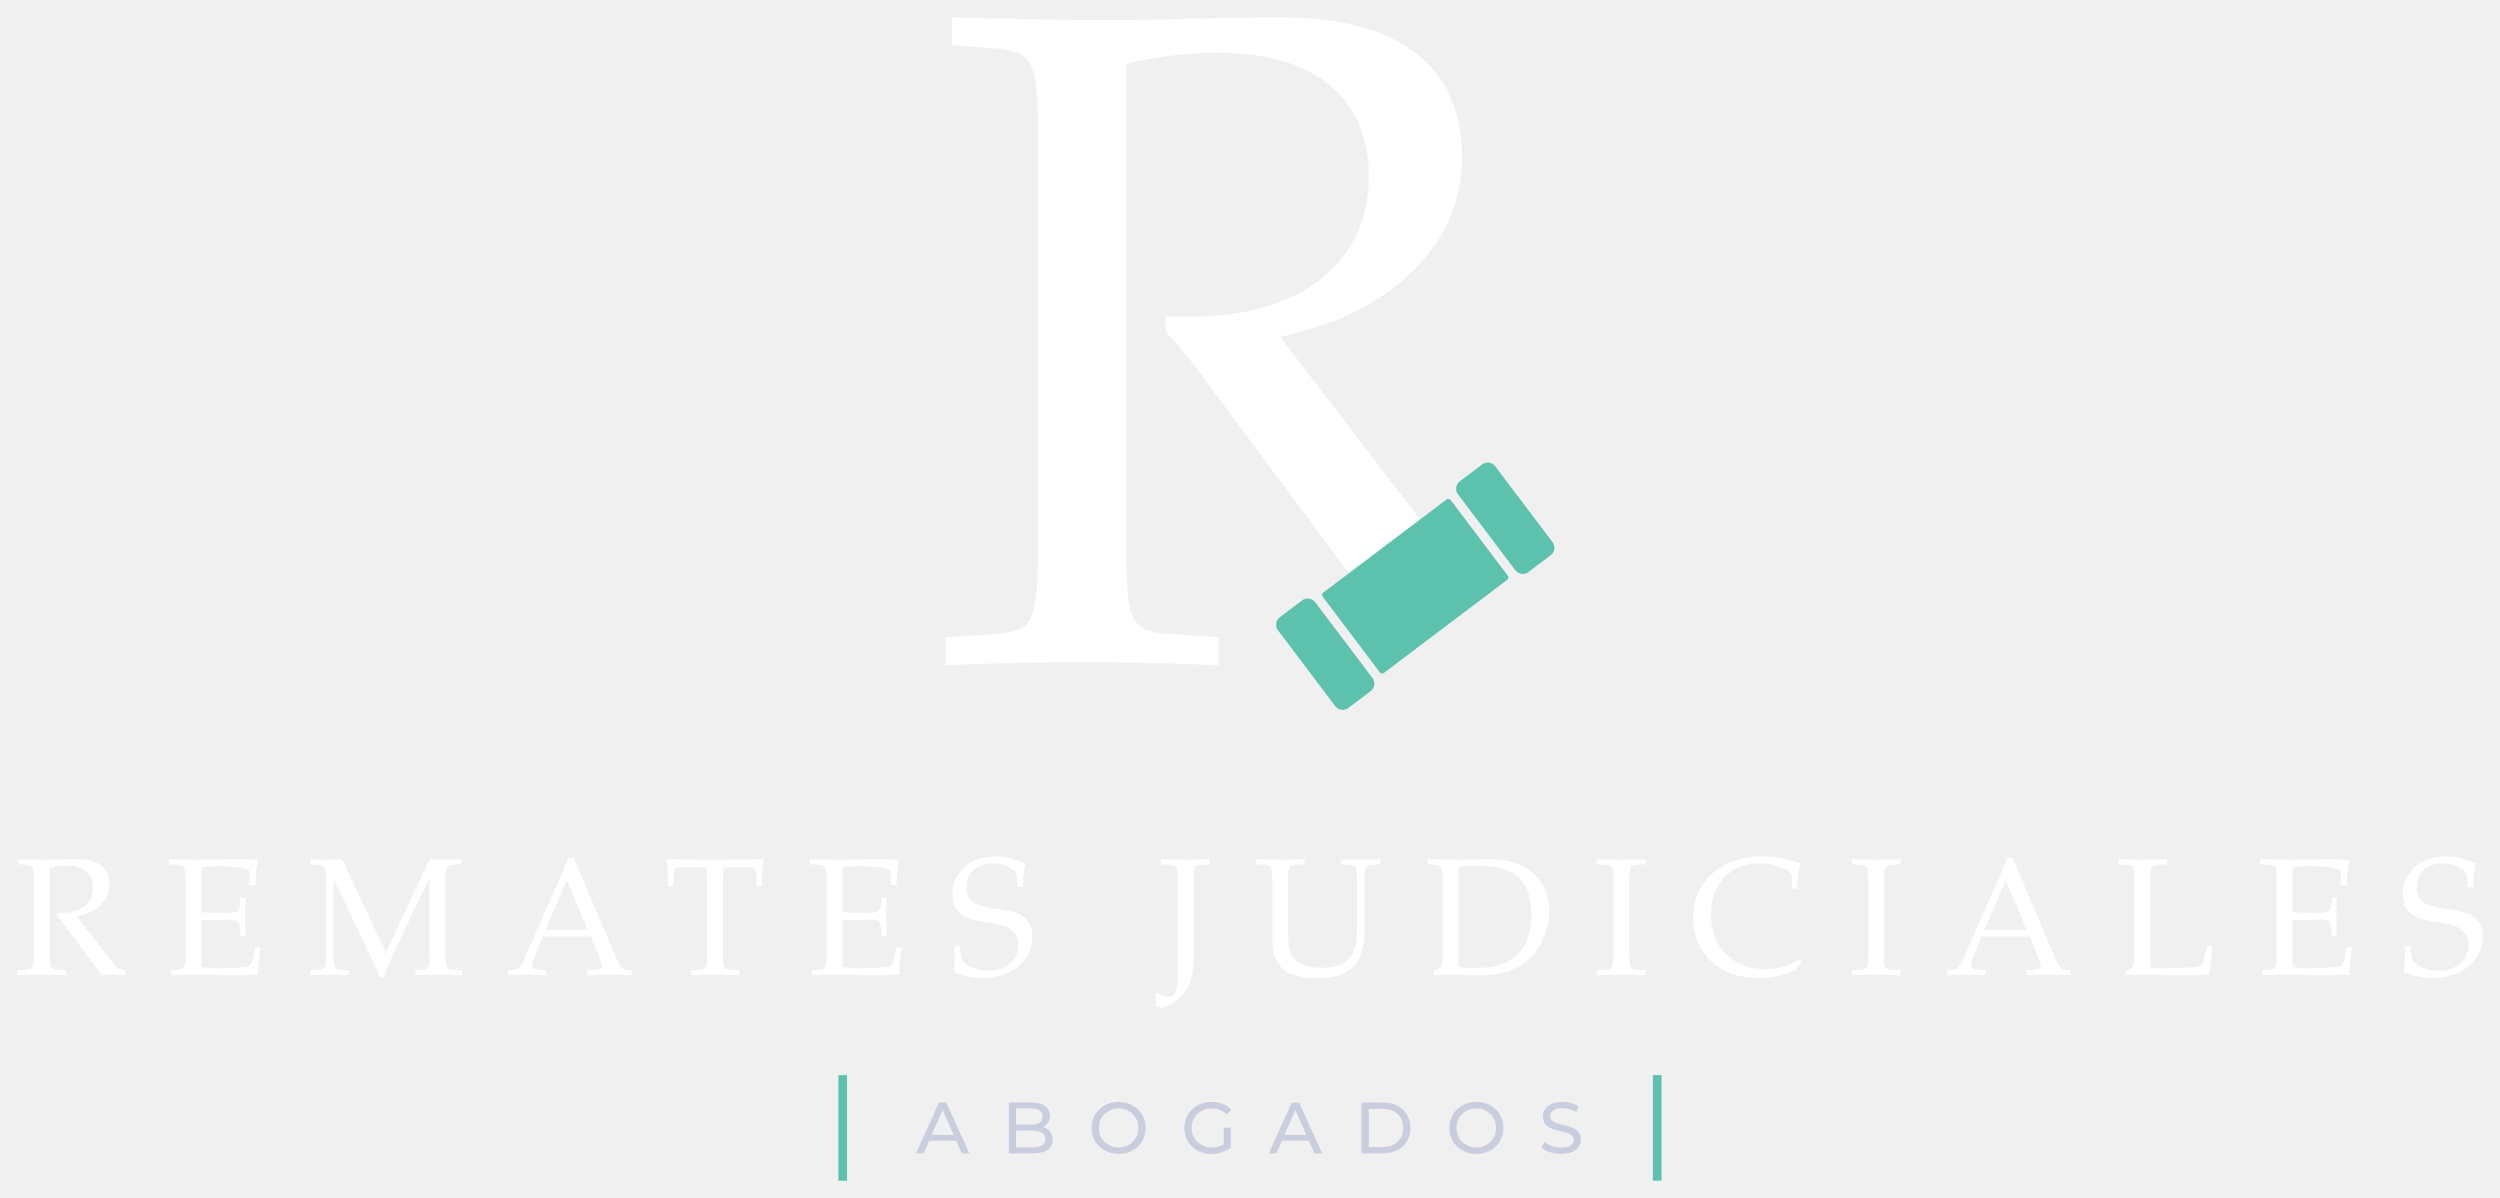
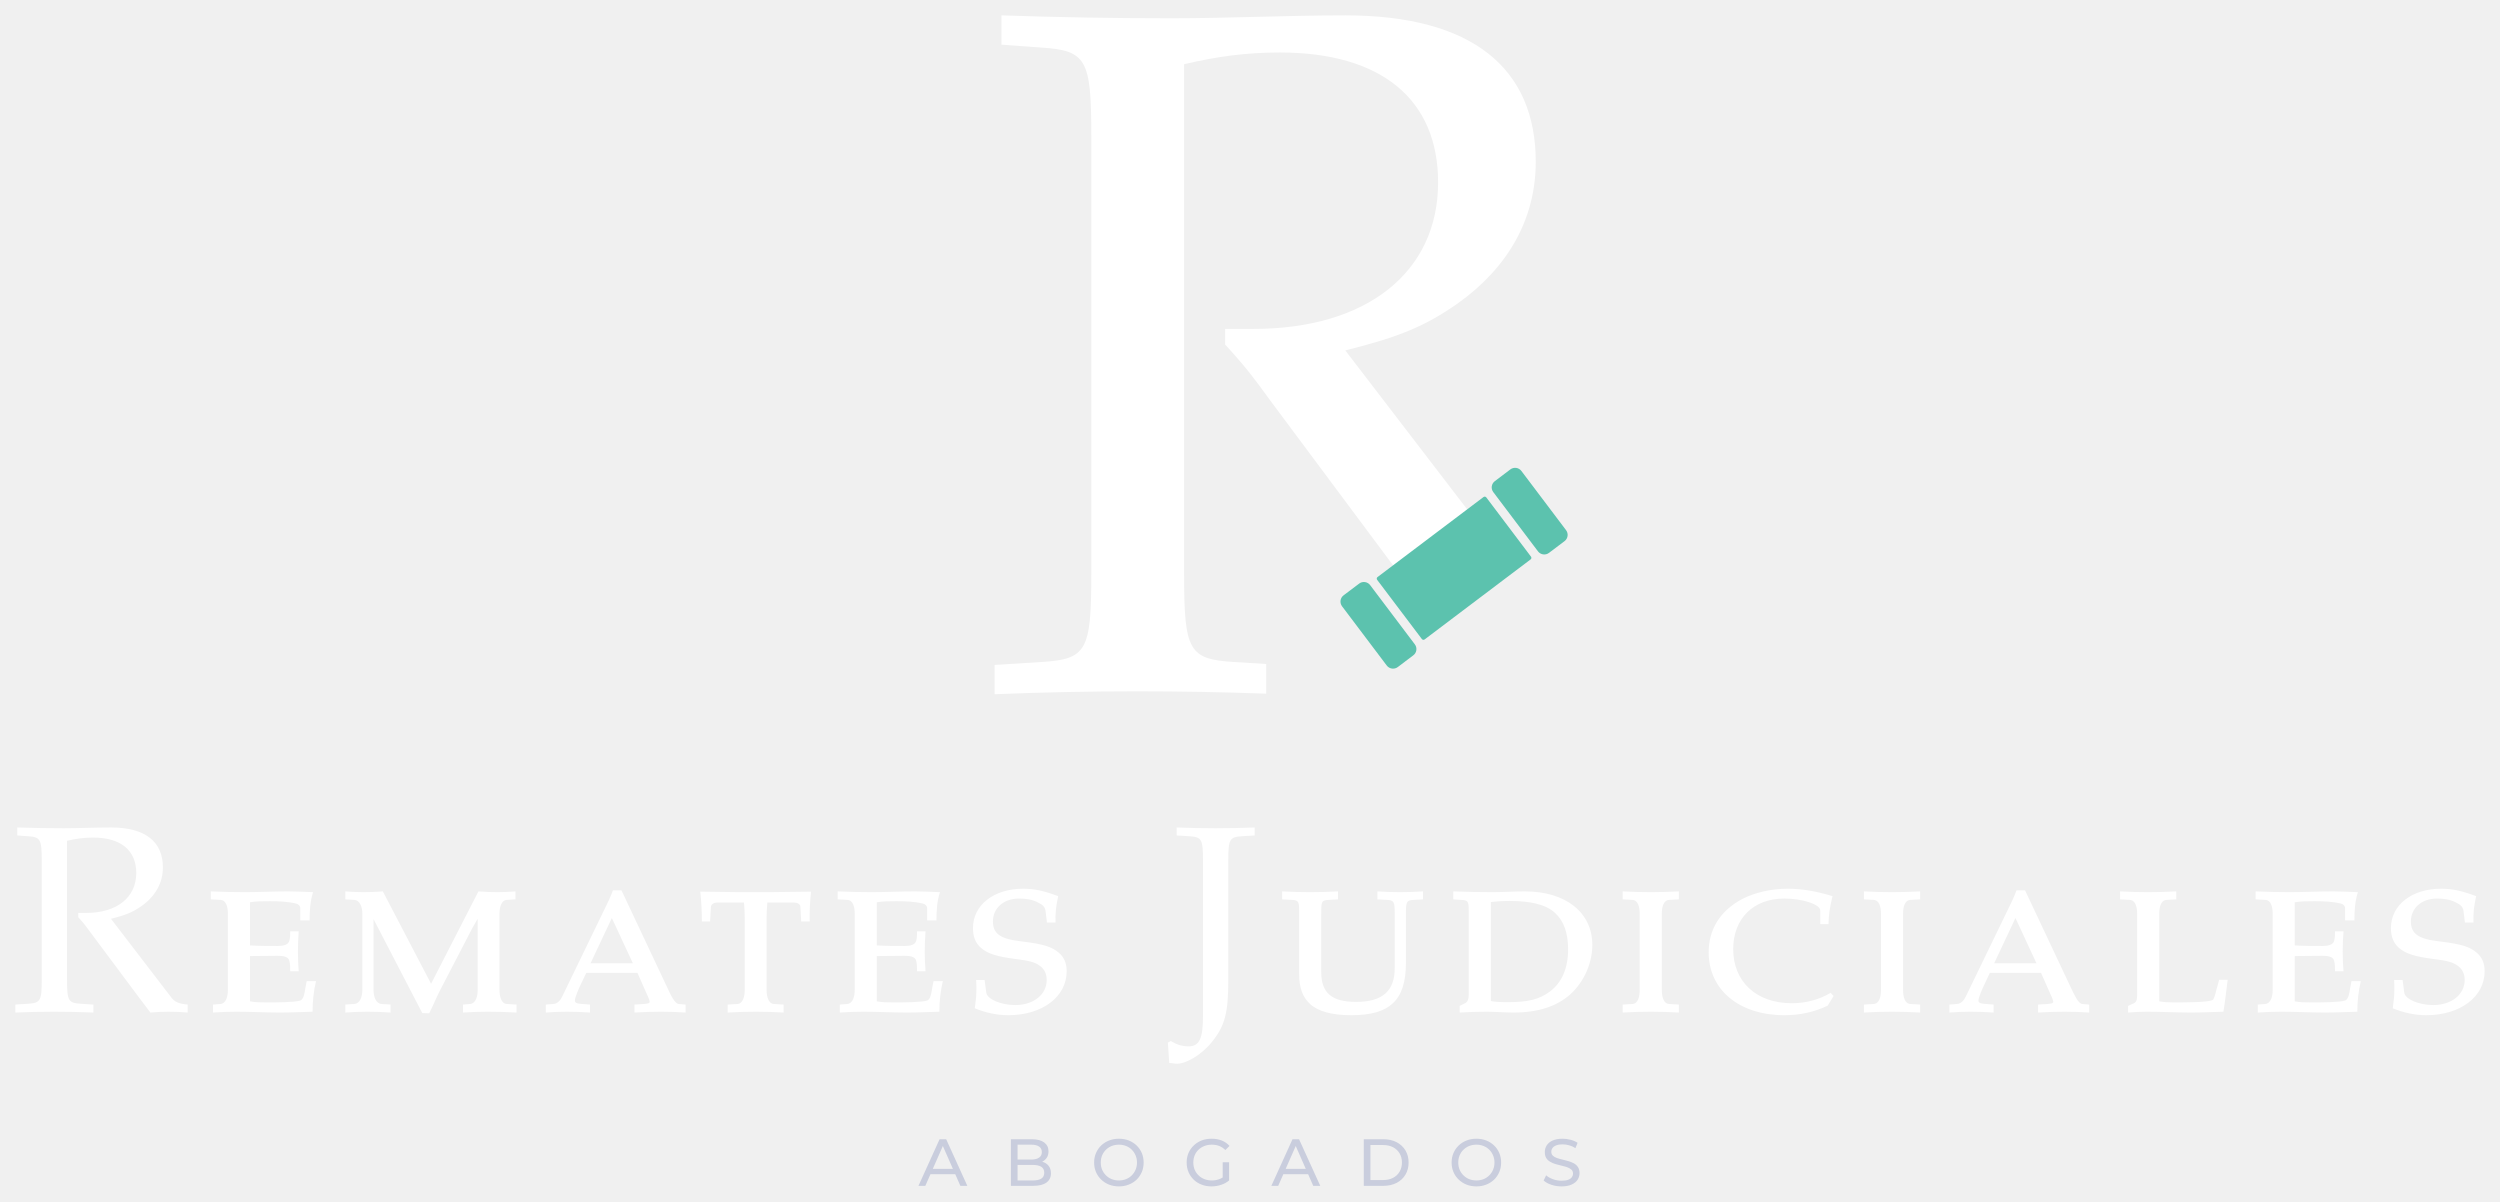
- <svg xmlns="http://www.w3.org/2000/svg" viewBox="-2.36 -3 434.07 208" role="img" aria-label="Abogados Remates Judiciales">
-   <path d="M161.82 112.49V107.63L169.59 107.14C177.03 106.66 177.84 105.36 177.84 92.58V19.91C177.84 7.28 177.03 5.83 169.59 5.34L162.95 4.86V0C172.34 0.32 181.56 0.49 190.95 0.49C200.66 0.49 210.21 0 219.92 0C240.96 0 251.48 8.74 251.48 24.28C251.48 33.66 246.95 41.76 238.54 47.75C233.19 51.47 228.99 53.25 219.92 55.51L244.31 87.32L231.96 96.65L207.46 63.77C204.87 60.21 203.58 58.43 200.02 54.54V51.95H204.71C223.48 51.95 235.3 42.57 235.3 27.68C235.3 13.92 225.91 6.15 209.08 6.15C203.58 6.15 198.72 6.8 193.22 8.09V92.58C193.22 105.36 194.03 106.66 201.47 107.14L209.24 107.63V112.49Q197.34 112 185.45 112C177.52 112 169.75 112.16 161.82 112.49Z" fill="#FFFFFF" />
-   <path d="M249.5 83.81 259.45 96.98C259.61 97.2 259.57 97.5 259.35 97.66L237.91 113.85C237.7 114.02 237.39 113.97 237.23 113.76L227.28 100.58C227.12 100.37 227.17 100.06 227.38 99.9L248.82 83.71C249.04 83.55 249.34 83.6 249.5 83.81ZM225.99 101.56 235.94 114.73C236.48 115.45 236.34 116.46 235.62 117L231.75 119.93C231.04 120.47 230.02 120.32 229.48 119.61L219.53 106.43C219 105.72 219.14 104.71 219.85 104.17L223.73 101.24C224.44 100.7 225.45 100.85 225.99 101.56ZM257.25 77.96 267.2 91.13C267.74 91.85 267.6 92.86 266.88 93.4L263.01 96.33C262.29 96.86 261.28 96.72 260.74 96.01L250.79 82.83C250.25 82.12 250.4 81.11 251.11 80.57L254.99 77.64C255.7 77.1 256.71 77.24 257.25 77.96Z" fill="#5CC2AE" />
-   <path d="M0.64 166.34C2.06 166.28 3.45 166.25 4.87 166.25C6.29 166.25 7.71 166.28 9.14 166.34V165.47L7.74 165.38C6.41 165.3 6.26 165.06 6.26 162.77V147.64C7.25 147.4 8.12 147.29 9.11 147.29C12.12 147.29 13.8 148.68 13.8 151.14C13.8 153.81 11.69 155.49 8.32 155.49H7.48V155.96C8.12 156.65 8.35 156.97 8.82 157.61L14.15 164.77L15.34 166.34C16.01 166.28 16.65 166.25 17.31 166.25C18.01 166.25 18.7 166.28 19.4 166.34V165.47C18.47 165.38 18.01 165.21 17.63 164.72L11.05 156.13C12.67 155.73 13.43 155.41 14.38 154.74C15.89 153.67 16.7 152.22 16.7 150.54C16.7 147.75 14.82 146.19 11.05 146.19C9.31 146.19 7.6 146.27 5.86 146.27C4.18 146.27 2.52 146.24 0.84 146.19V147.06L2.03 147.14C3.36 147.23 3.51 147.49 3.51 149.75V162.77C3.51 165.06 3.36 165.3 2.03 165.38L0.64 165.47ZM26.97 147.06 28.36 147.14C29.7 147.23 29.84 147.46 29.84 149.75V162.77C29.84 165.06 29.73 165.27 28.36 165.38L27.32 165.47V166.34C28.51 166.28 29.7 166.25 30.89 166.25C33.12 166.25 35.38 166.28 37.61 166.34L42.46 166.25C42.46 164.57 42.63 163.01 42.92 161.5H41.9L41.76 162.48C41.59 163.73 41.21 164.63 40.8 164.77C40.19 164.98 38.08 165.12 35.47 165.12C33.96 165.12 33.44 165.06 32.6 164.89V156.77L37.24 156.68C38.51 156.68 39.06 156.8 39.27 157.76C39.38 158.39 39.41 159.47 39.41 159.47H40.28C40.22 158.39 40.19 157.32 40.19 156.25C40.19 155.12 40.22 154.02 40.28 152.88H39.41C39.41 152.88 39.41 153.84 39.27 154.39C39.03 155.38 38.48 155.49 37.24 155.49C35.79 155.49 33.87 155.47 32.6 155.38V147.64C33.49 147.43 33.99 147.4 35.99 147.4C37.64 147.4 39.27 147.55 40.19 147.81C40.89 148.01 40.98 148.13 40.98 148.8V150.68H41.99C41.99 148.94 42.14 147.55 42.46 146.27L38.86 146.19C36.63 146.24 34.37 146.27 32.13 146.27C30.42 146.27 28.68 146.24 26.97 146.19ZM51.47 166.34C52.61 166.28 53.71 166.25 54.84 166.25C56 166.25 57.16 166.28 58.32 166.34V165.47L57.04 165.38C55.71 165.3 55.56 165.04 55.56 162.77V149.49L63.65 166.63H64.24C64.96 165.06 65.19 164.25 65.8 162.95L70.96 151.99L72.24 149.49V162.77C72.24 165.06 72.12 165.27 70.76 165.38L69.77 165.47V166.34C71.02 166.28 72.24 166.25 73.49 166.25C74.94 166.25 76.42 166.28 77.86 166.34V165.47L76.47 165.38C75.14 165.3 74.99 165.06 74.99 162.77V149.75C74.99 147.49 75.14 147.23 76.47 147.14L77.69 147.06V146.19C76.79 146.24 75.89 146.27 74.99 146.27C74.07 146.27 73.17 146.24 72.24 146.19L64.64 162.31L56.99 146.19C56.06 146.24 55.16 146.27 54.23 146.27C53.3 146.27 52.4 146.24 51.47 146.19V147.06L52.75 147.14C54.08 147.23 54.23 147.49 54.23 149.75V162.77C54.23 165.04 54.08 165.3 52.75 165.38L51.47 165.47ZM85.84 166.34C86.88 166.28 87.96 166.25 89 166.25C90.16 166.25 91.35 166.28 92.51 166.34V165.47L91.44 165.38C90.42 165.3 90.04 165.09 90.04 164.63C90.04 164.25 90.45 163.01 91.06 161.56L91.87 159.61H100.22L101.56 162.95C102.05 164.17 102.17 164.54 102.17 164.8C102.17 165.12 101.7 165.33 100.98 165.38L99.61 165.47V166.34C100.95 166.28 102.31 166.25 103.65 166.25C104.86 166.25 106.11 166.28 107.33 166.34V165.47L106.34 165.38C105.59 165.33 105.27 164.77 104.25 162.43L97.24 145.95H96.31C96.31 145.95 95.99 146.94 94.89 149.4L88.48 163.96C88.1 164.8 87.55 165.33 86.91 165.38L85.84 165.47ZM92.36 158.45 96.05 149.81 99.7 158.45ZM113.42 146.19C113.56 147.84 113.62 148.97 113.62 150.85H114.52L114.64 148.56C114.67 147.87 114.99 147.61 115.8 147.61H120.29C120.38 148.59 120.41 149.26 120.41 150.51V162.77C120.41 165.06 120.26 165.3 118.93 165.38L117.54 165.47V166.34C118.96 166.28 120.35 166.25 121.77 166.25C123.19 166.25 124.61 166.28 126.03 166.34V165.47L124.64 165.38C123.31 165.3 123.16 165.06 123.16 162.77V150.51C123.16 149.2 123.19 148.56 123.28 147.61H127.77C128.59 147.61 128.9 147.87 128.93 148.56L129.05 150.85H129.95C129.95 148.97 130.01 147.84 130.15 146.19L123.89 146.27H119.31ZM138.27 147.06 139.66 147.14C141 147.23 141.14 147.46 141.14 149.75V162.77C141.14 165.06 141.03 165.27 139.66 165.38L138.62 165.47V166.34C139.81 166.28 141 166.25 142.19 166.25C144.42 166.25 146.68 166.28 148.91 166.34L153.76 166.25C153.76 164.57 153.93 163.01 154.22 161.5H153.21L153.06 162.48C152.89 163.73 152.51 164.63 152.1 164.77C151.5 164.98 149.38 165.12 146.77 165.12C145.26 165.12 144.74 165.06 143.9 164.89V156.77L148.54 156.68C149.81 156.68 150.37 156.8 150.57 157.76C150.68 158.39 150.71 159.47 150.71 159.47H151.58C151.52 158.39 151.5 157.32 151.5 156.25C151.5 155.12 151.52 154.02 151.58 152.88H150.71C150.71 152.88 150.71 153.84 150.57 154.39C150.34 155.38 149.79 155.49 148.54 155.49C147.09 155.49 145.17 155.47 143.9 155.38V147.64C144.8 147.43 145.29 147.4 147.29 147.4C148.94 147.4 150.57 147.55 151.5 147.81C152.19 148.01 152.28 148.13 152.28 148.8V150.68H153.29C153.29 148.94 153.44 147.55 153.76 146.27L150.16 146.19C147.93 146.24 145.67 146.27 143.43 146.27C141.72 146.27 139.98 146.24 138.27 146.19ZM163.01 152.22C163.01 153.64 163.39 154.68 164.23 155.47C165.21 156.36 166.55 156.83 169.36 157.21C171.59 157.52 172.61 157.87 173.36 158.51C174.12 159.15 174.46 159.96 174.46 161.06C174.46 163.67 172.29 165.56 169.27 165.56C166.95 165.56 164.69 164.43 164.55 163.24L164.31 161.29H163.39C163.41 161.82 163.41 162.28 163.41 162.45C163.41 163.79 163.36 164.43 163.18 165.73C164.84 166.46 166.52 166.83 168.2 166.83C173.25 166.83 176.9 163.79 176.9 159.58C176.9 158.22 176.52 157.26 175.71 156.51C174.7 155.55 173.48 155.18 170.23 154.74C166.69 154.28 165.45 153.32 165.45 151.09C165.45 148.65 167.27 146.91 169.82 146.91C170.96 146.91 172.03 147.14 172.81 147.58C173.77 148.07 174.09 148.51 174.17 149.35L174.35 151H175.28C175.28 149.46 175.39 148.48 175.68 146.91C173.36 145.98 172.06 145.69 170.46 145.69C166.14 145.69 163.01 148.42 163.01 152.22ZM198.27 169.62 198.42 171.82 199.11 171.91C200.1 172.02 201.93 170.98 203.06 169.56C204.48 167.82 204.86 166.37 204.86 162.86V149.75C204.86 147.46 205 147.23 206.34 147.14L207.73 147.06V146.19C206.31 146.24 204.88 146.27 203.46 146.27C202.04 146.27 200.65 146.24 199.23 146.19V147.06L200.62 147.14C201.96 147.23 202.1 147.46 202.1 149.75V166.75C202.1 169.18 201.7 170.02 200.54 170.02C199.84 170.02 199.26 169.85 198.59 169.44ZM215.67 147.06 217.07 147.14C218.4 147.23 218.54 147.46 218.54 149.75V160.05C218.54 162.31 219.07 163.9 220.17 165.04C221.33 166.22 223.39 166.83 226.29 166.83C229.27 166.83 231.27 166.22 232.58 164.89C233.94 163.53 234.58 161.35 234.58 158.13V149.75C234.58 147.49 234.73 147.23 236.06 147.14L237.34 147.06V146.19C236.18 146.24 235.02 146.27 233.86 146.27C232.73 146.27 231.62 146.24 230.49 146.19V147.06L231.77 147.14C233.1 147.23 233.25 147.49 233.25 149.75V159.03C233.25 163.12 231.27 165.04 227.07 165.04C223.04 165.04 221.3 163.44 221.3 159.73V149.75C221.3 147.46 221.44 147.23 222.78 147.14L224.17 147.06V146.19C222.75 146.24 221.33 146.27 219.91 146.27C218.49 146.27 217.09 146.24 215.67 146.19ZM245.49 147.06 246.65 147.14C247.98 147.23 248.12 147.49 248.12 149.75V163.5C248.12 164.34 247.86 164.98 247.4 165.21L246.5 165.67V166.34C247.83 166.28 249.2 166.25 250.53 166.25C251.92 166.25 253.34 166.34 254.74 166.34C258.45 166.34 261.23 165.38 263.26 163.38C265.35 161.32 266.63 158.19 266.63 155.09C266.63 149.69 262.62 146.19 256.51 146.19C254.82 146.19 253.14 146.27 251.46 146.27C249.46 146.27 247.49 146.24 245.49 146.19ZM250.88 164.83V147.58C251.63 147.43 252.65 147.35 254.1 147.35C257.32 147.35 259.93 147.93 261.46 149.46C262.86 150.85 263.52 152.94 263.52 155.84C263.52 159.09 262.54 161.58 260.62 163.15C258.88 164.57 257.14 165.06 253.87 165.06C252.53 165.06 251.63 165.01 250.88 164.83ZM274.89 166.34C276.31 166.28 277.7 166.25 279.12 166.25C280.55 166.25 281.97 166.28 283.39 166.34V165.47L282 165.38C280.66 165.3 280.52 165.06 280.52 162.77V149.75C280.52 147.46 280.66 147.23 282 147.14L283.39 147.06V146.19C281.97 146.24 280.55 146.27 279.12 146.27C277.7 146.27 276.31 146.24 274.89 146.19V147.06L276.28 147.14C277.62 147.23 277.76 147.46 277.76 149.75V162.77C277.76 165.06 277.62 165.3 276.28 165.38L274.89 165.47ZM291.62 156.34C291.62 162.6 296.21 166.83 303.02 166.83C305.43 166.83 307.6 166.31 309.6 165.27L310.42 163.82L310.15 163.53C308.36 164.69 306.36 165.27 304.15 165.27C298.5 165.27 294.73 161.5 294.73 155.78C294.73 150.45 298.03 146.91 303.02 146.91C305.86 146.91 308.79 148.07 308.79 149.2V151.29H309.69C309.72 149.84 309.84 148.8 310.24 146.88C307.78 146.07 305.66 145.69 303.54 145.69C301.02 145.69 298.61 146.3 296.67 147.43C293.36 149.38 291.62 152.42 291.62 156.34ZM319.14 166.34C320.57 166.28 321.96 166.25 323.38 166.25C324.8 166.25 326.22 166.28 327.64 166.34V165.47L326.25 165.38C324.92 165.3 324.77 165.06 324.77 162.77V149.75C324.77 147.46 324.92 147.23 326.25 147.14L327.64 147.06V146.19C326.22 146.24 324.8 146.27 323.38 146.27C321.96 146.27 320.57 146.24 319.14 146.19V147.06L320.54 147.14C321.87 147.23 322.02 147.46 322.02 149.75V162.77C322.02 165.06 321.87 165.3 320.54 165.38L319.14 165.47ZM335.67 166.34C336.72 166.28 337.79 166.25 338.84 166.25C340 166.25 341.18 166.28 342.35 166.34V165.47L341.27 165.38C340.26 165.3 339.88 165.09 339.88 164.63C339.88 164.25 340.29 163.01 340.89 161.56L341.71 159.61H350.06L351.39 162.95C351.89 164.17 352 164.54 352 164.8C352 165.12 351.54 165.33 350.81 165.38L349.45 165.47V166.34C350.78 166.28 352.15 166.25 353.48 166.25C354.7 166.25 355.95 166.28 357.16 166.34V165.47L356.18 165.38C355.42 165.33 355.11 164.77 354.09 162.43L347.07 145.95H346.14C346.14 145.95 345.83 146.94 344.72 149.4L338.31 163.96C337.94 164.8 337.39 165.33 336.75 165.38L335.67 165.47ZM342.2 158.45 345.88 149.81 349.54 158.45ZM365.4 147.06 366.79 147.14C368.13 147.23 368.27 147.46 368.27 149.75V163.5C368.27 164.34 368.01 164.98 367.55 165.21L366.65 165.67V166.34C367.6 166.28 368.56 166.25 369.52 166.25C371.78 166.25 374.01 166.34 376.27 166.34C377.49 166.34 377.2 166.34 381.15 166.25C381.35 165.01 381.47 164.08 381.76 161.27H380.83L380.48 162.72C380.22 163.85 380.02 164.46 379.84 164.6C379.46 164.92 376.94 165.12 373.49 165.12C372.45 165.12 371.78 165.06 371.03 164.89V149.75C371.03 147.46 371.17 147.23 372.51 147.14L373.9 147.06V146.19C372.48 146.24 371.05 146.27 369.63 146.27C368.21 146.27 366.82 146.24 365.4 146.19ZM390.08 147.06 391.47 147.14C392.8 147.23 392.95 147.46 392.95 149.75V162.77C392.95 165.06 392.83 165.27 391.47 165.38L390.43 165.47V166.34C391.62 166.28 392.8 166.25 393.99 166.25C396.23 166.25 398.49 166.28 400.72 166.34L405.57 166.25C405.57 164.57 405.74 163.01 406.03 161.5H405.01L404.87 162.48C404.7 163.73 404.32 164.63 403.91 164.77C403.3 164.98 401.19 165.12 398.58 165.12C397.07 165.12 396.55 165.06 395.7 164.89V156.77L400.35 156.68C401.62 156.68 402.17 156.8 402.38 157.76C402.49 158.39 402.52 159.47 402.52 159.47H403.39C403.33 158.39 403.3 157.32 403.3 156.25C403.3 155.12 403.33 154.02 403.39 152.88H402.52C402.52 152.88 402.52 153.84 402.38 154.39C402.14 155.38 401.59 155.49 400.35 155.49C398.89 155.49 396.98 155.47 395.7 155.38V147.64C396.6 147.43 397.1 147.4 399.1 147.4C400.75 147.4 402.38 147.55 403.3 147.81C404 148.01 404.09 148.13 404.09 148.8V150.68H405.1C405.1 148.94 405.25 147.55 405.57 146.27L401.97 146.19C399.74 146.24 397.47 146.27 395.24 146.27C393.53 146.27 391.79 146.24 390.08 146.19ZM414.82 152.22C414.82 153.64 415.19 154.68 416.03 155.47C417.02 156.36 418.35 156.83 421.17 157.21C423.4 157.52 424.42 157.87 425.17 158.51C425.92 159.15 426.27 159.96 426.27 161.06C426.27 163.67 424.1 165.56 421.08 165.56C418.76 165.56 416.5 164.43 416.35 163.24L416.12 161.29H415.19C415.22 161.82 415.22 162.28 415.22 162.45C415.22 163.79 415.16 164.43 414.99 165.73C416.64 166.46 418.33 166.83 420.01 166.83C425.05 166.83 428.71 163.79 428.71 159.58C428.71 158.22 428.33 157.26 427.52 156.51C426.5 155.55 425.29 155.18 422.04 154.74C418.5 154.28 417.25 153.32 417.25 151.09C417.25 148.65 419.08 146.91 421.63 146.91C422.76 146.91 423.83 147.14 424.62 147.58C425.58 148.07 425.89 148.51 425.98 149.35L426.15 151H427.08C427.08 149.46 427.2 148.48 427.49 146.91C425.17 145.98 423.86 145.69 422.27 145.69C417.95 145.69 414.82 148.42 414.82 152.22Z" fill="#FFFFFF" />
-   <path d="M156.7 197.25 160.69 188.43H161.94L165.95 197.25H164.63L161.06 189.14H161.56L158 197.25ZM158.4 195.05 158.74 194.04H163.71L164.07 195.05ZM172.8 197.25V188.43H176.76Q178.28 188.43 179.1 189.04Q179.92 189.66 179.92 190.71Q179.92 191.43 179.6 191.92Q179.28 192.42 178.74 192.68Q178.2 192.94 177.57 192.94L177.79 192.57Q178.55 192.57 179.13 192.83Q179.71 193.1 180.05 193.61Q180.39 194.12 180.39 194.87Q180.39 196.01 179.54 196.63Q178.69 197.25 177.01 197.25ZM174.06 196.23H176.96Q178.01 196.23 178.56 195.88Q179.12 195.53 179.12 194.77Q179.12 194 178.56 193.65Q178.01 193.3 176.96 193.3H173.95V192.28H176.65Q177.6 192.28 178.13 191.92Q178.66 191.57 178.66 190.87Q178.66 190.16 178.13 189.81Q177.6 189.45 176.65 189.45H174.06ZM191.87 197.35Q190.86 197.35 190 197.01Q189.13 196.67 188.5 196.06Q187.87 195.45 187.52 194.63Q187.17 193.81 187.17 192.84Q187.17 191.87 187.52 191.05Q187.87 190.24 188.5 189.62Q189.13 189.01 189.99 188.67Q190.85 188.33 191.87 188.33Q192.87 188.33 193.72 188.67Q194.58 189 195.21 189.61Q195.85 190.22 196.19 191.04Q196.54 191.86 196.54 192.84Q196.54 193.83 196.19 194.65Q195.85 195.46 195.21 196.08Q194.58 196.69 193.72 197.02Q192.87 197.35 191.87 197.35ZM191.87 196.23Q192.6 196.23 193.22 195.98Q193.84 195.73 194.3 195.27Q194.76 194.81 195.02 194.19Q195.28 193.57 195.28 192.84Q195.28 192.11 195.02 191.5Q194.76 190.88 194.3 190.42Q193.84 189.96 193.22 189.71Q192.6 189.45 191.87 189.45Q191.12 189.45 190.5 189.71Q189.88 189.96 189.41 190.42Q188.94 190.88 188.68 191.5Q188.43 192.11 188.43 192.84Q188.43 193.57 188.68 194.19Q188.94 194.81 189.41 195.27Q189.88 195.73 190.5 195.98Q191.12 196.23 191.87 196.23ZM207.99 197.35Q206.97 197.35 206.12 197.02Q205.26 196.69 204.63 196.08Q204 195.46 203.65 194.65Q203.29 193.83 203.29 192.84Q203.29 191.86 203.65 191.04Q204 190.22 204.64 189.61Q205.27 189 206.13 188.67Q206.99 188.33 208.02 188.33Q209.07 188.33 209.93 188.67Q210.8 189.01 211.41 189.69L210.63 190.47Q210.09 189.95 209.45 189.7Q208.81 189.45 208.07 189.45Q207.31 189.45 206.67 189.71Q206.02 189.96 205.54 190.41Q205.07 190.87 204.81 191.49Q204.55 192.11 204.55 192.84Q204.55 193.56 204.81 194.19Q205.07 194.81 205.54 195.27Q206.02 195.73 206.66 195.98Q207.3 196.23 208.06 196.23Q208.76 196.23 209.41 196.01Q210.06 195.79 210.62 195.28L211.33 196.23Q210.68 196.79 209.8 197.07Q208.93 197.35 207.99 197.35ZM211.33 196.23 210.12 196.07V192.79H211.33ZM217.95 197.25 221.94 188.43H223.19L227.2 197.25H225.87L222.31 189.14H222.81L219.25 197.25ZM219.65 195.05 219.99 194.04H224.95L225.32 195.05ZM234.05 197.25V188.43H237.77Q239.18 188.43 240.26 188.99Q241.33 189.54 241.93 190.54Q242.53 191.53 242.53 192.84Q242.53 194.15 241.93 195.15Q241.33 196.14 240.26 196.7Q239.18 197.25 237.77 197.25ZM235.31 196.16H237.69Q238.79 196.16 239.59 195.74Q240.39 195.33 240.83 194.58Q241.27 193.83 241.27 192.84Q241.27 191.85 240.83 191.1Q240.39 190.36 239.59 189.95Q238.79 189.53 237.69 189.53H235.31ZM253.98 197.35Q252.98 197.35 252.11 197.01Q251.25 196.67 250.62 196.06Q249.99 195.45 249.64 194.63Q249.28 193.81 249.28 192.84Q249.28 191.87 249.64 191.05Q249.99 190.24 250.62 189.62Q251.25 189.01 252.11 188.67Q252.96 188.33 253.98 188.33Q254.99 188.33 255.84 188.67Q256.69 189 257.33 189.61Q257.97 190.22 258.31 191.04Q258.66 191.86 258.66 192.84Q258.66 193.83 258.31 194.65Q257.97 195.46 257.33 196.08Q256.69 196.69 255.84 197.02Q254.99 197.35 253.98 197.35ZM253.98 196.23Q254.72 196.23 255.34 195.98Q255.96 195.73 256.42 195.27Q256.88 194.81 257.14 194.19Q257.4 193.57 257.4 192.84Q257.4 192.11 257.14 191.5Q256.88 190.88 256.42 190.42Q255.96 189.96 255.34 189.71Q254.72 189.45 253.98 189.45Q253.24 189.45 252.62 189.71Q251.99 189.96 251.53 190.42Q251.06 190.88 250.8 191.5Q250.54 192.11 250.54 192.84Q250.54 193.57 250.8 194.19Q251.06 194.81 251.53 195.27Q251.99 195.73 252.62 195.98Q253.24 196.23 253.98 196.23ZM268.7 197.35Q267.69 197.35 266.77 197.05Q265.85 196.74 265.32 196.25L265.79 195.26Q266.29 195.7 267.08 195.99Q267.86 196.28 268.7 196.28Q269.47 196.28 269.95 196.11Q270.43 195.93 270.65 195.62Q270.88 195.31 270.88 194.92Q270.88 194.47 270.59 194.19Q270.29 193.91 269.82 193.74Q269.34 193.57 268.78 193.45Q268.21 193.32 267.64 193.15Q267.06 192.98 266.59 192.72Q266.12 192.45 265.83 192.01Q265.54 191.56 265.54 190.85Q265.54 190.17 265.9 189.6Q266.26 189.03 267.01 188.68Q267.76 188.33 268.92 188.33Q269.68 188.33 270.44 188.53Q271.2 188.74 271.75 189.11L271.33 190.12Q270.77 189.74 270.14 189.57Q269.51 189.4 268.92 189.4Q268.17 189.4 267.69 189.59Q267.21 189.78 266.99 190.1Q266.77 190.41 266.77 190.8Q266.77 191.27 267.07 191.55Q267.37 191.82 267.84 191.99Q268.31 192.15 268.88 192.28Q269.44 192.42 270.02 192.58Q270.59 192.74 271.06 193.01Q271.54 193.27 271.83 193.71Q272.12 194.15 272.12 194.85Q272.12 195.51 271.75 196.09Q271.39 196.66 270.62 197.01Q269.86 197.35 268.7 197.35Z" fill="#C9CDDD" />
-   <path d="M143.21 183.68H144.71V202H143.21Z" fill="#5CC2AE" />
-   <path d="M284.63 183.68H286.13V202H284.63Z" fill="#5CC2AE" />
+ <svg xmlns="http://www.w3.org/2000/svg" viewBox="-1.86 -3 488.2 234.68" role="img" aria-label="Abogados Remates Judiciales">
+   <path d="M192.37 132.57V126.85L201.52 126.28C210.3 125.71 211.25 124.18 211.25 109.11V23.46C211.25 8.58 210.3 6.87 201.52 6.29L193.7 5.72V0C204.77 0.38 215.64 0.57 226.7 0.57C238.15 0.57 249.4 0 260.85 0C285.64 0 298.04 10.3 298.04 28.61C298.04 39.68 292.7 49.21 282.78 56.27C276.49 60.66 271.53 62.76 260.85 65.43L284.77 96.62L270.29 107.55L246.16 75.16C243.11 70.96 241.58 68.86 237.38 64.28V61.23H242.92C265.04 61.23 278.97 50.17 278.97 32.62C278.97 16.4 267.9 7.25 248.07 7.25C241.58 7.25 235.86 8.01 229.37 9.54V109.11C229.37 124.18 230.33 125.71 239.1 126.28L245.4 126.67V132.46Q232.81 132 220.22 132C210.87 132 201.71 132.19 192.37 132.57Z" fill="#FFFFFF" />
+   <path d="M288.38 94.13 297.11 105.7C297.24 105.87 297.21 106.11 297.04 106.24L276.34 121.87C276.17 122 275.93 121.96 275.8 121.79L267.07 110.23C266.94 110.06 266.97 109.82 267.14 109.69L287.84 94.06C288.01 93.93 288.25 93.97 288.38 94.13ZM295.23 88.96 303.96 100.53C304.47 101.2 304.34 102.16 303.67 102.67L300.62 104.97C299.95 105.48 298.99 105.34 298.48 104.67L289.75 93.1C289.24 92.43 289.37 91.47 290.05 90.96L293.09 88.66C293.76 88.16 294.72 88.29 295.23 88.96ZM265.7 111.26 274.43 122.83C274.94 123.5 274.81 124.46 274.13 124.97L271.09 127.27C270.42 127.77 269.46 127.64 268.95 126.97L260.22 115.4C259.71 114.72 259.84 113.77 260.51 113.26L263.56 110.96C264.23 110.45 265.19 110.59 265.7 111.26Z" fill="#5CC2AE" />
+   <path d="M1.14 194.73C3.69 194.62 6.19 194.57 8.74 194.57C11.28 194.57 13.83 194.62 16.38 194.73V193.17L13.88 193.01C11.49 192.86 11.23 192.44 11.23 188.33V161.19C13 160.77 14.56 160.56 16.33 160.56C21.74 160.56 24.75 163.06 24.75 167.48C24.75 172.26 20.96 175.28 14.92 175.28H13.42V176.11C14.56 177.36 14.98 177.93 15.81 179.08L25.38 191.92L27.51 194.73C28.7 194.62 29.85 194.57 31.04 194.57C32.29 194.57 33.54 194.62 34.79 194.73V193.17C33.12 193.01 32.29 192.7 31.62 191.82L19.81 176.42C22.72 175.7 24.08 175.12 25.79 173.93C28.5 172 29.95 169.4 29.95 166.39C29.95 161.4 26.57 158.59 19.81 158.59C16.69 158.59 13.62 158.74 10.5 158.74C7.49 158.74 4.52 158.69 1.51 158.59V160.15L3.64 160.3C6.03 160.46 6.29 160.93 6.29 164.98V188.33C6.29 192.44 6.03 192.86 3.64 193.01L1.14 193.17ZM39.31 172.63 41.18 172.73C42.33 172.78 42.64 174.14 42.64 175.44V190.31C42.64 191.61 42.28 192.96 41.18 193.06L39.73 193.17V194.73C41.29 194.62 42.85 194.57 44.36 194.57C47.16 194.57 50.02 194.73 52.83 194.73C54.96 194.73 57.04 194.62 59.18 194.57C59.18 192.54 59.38 190.57 59.85 188.59H58.03L57.77 189.94C57.62 190.93 57.46 192.13 56.78 192.39C55.48 192.75 52.36 192.75 50.13 192.75C49.04 192.75 48 192.75 46.96 192.54V183.7L52.36 183.65C53.35 183.65 54.44 183.76 54.65 184.64C54.81 185.32 54.81 185.99 54.81 186.67H56.47C56.37 185.42 56.32 184.12 56.32 182.87C56.32 181.52 56.37 180.22 56.47 178.87H54.81C54.81 179.49 54.81 180.12 54.65 180.69C54.44 181.57 53.35 181.73 52.36 181.73C50.54 181.73 48.72 181.73 46.96 181.62V173.2C48.1 172.99 49.5 172.99 50.8 172.99C52.52 172.99 54.29 173.04 56 173.46C56.42 173.56 56.78 173.93 56.78 174.34V176.74H58.6C58.6 174.86 58.71 172.99 59.28 171.22C57.62 171.17 56 171.07 54.39 171.07C51.58 171.07 48.78 171.22 45.92 171.22C43.73 171.22 41.5 171.17 39.31 171.07ZM65.57 194.73C67.03 194.62 68.48 194.57 69.94 194.57C71.45 194.57 72.9 194.62 74.41 194.73V193.17L72.7 193.06C71.55 193.01 71.08 191.66 71.08 190.31V176.48L80.6 194.83L81.95 194.88C82.68 193.48 83.25 192.02 83.93 190.67L90.43 178.14L91.42 176.42V190.31C91.42 191.61 91.05 192.96 89.91 193.06L88.56 193.17V194.73C90.17 194.62 91.78 194.57 93.39 194.57C95.26 194.57 97.14 194.62 99.01 194.73V193.17L97.14 193.06C96.04 193.01 95.68 191.61 95.68 190.31V175.44C95.68 174.14 96.04 172.78 97.14 172.73L98.8 172.63V171.07C97.6 171.17 96.46 171.22 95.26 171.22C94.02 171.22 92.82 171.17 91.57 171.07L82.32 189.11L72.9 171.07C71.66 171.17 70.41 171.22 69.16 171.22C67.96 171.22 66.77 171.17 65.57 171.07V172.63L67.29 172.73C68.43 172.78 68.9 174.14 68.9 175.44V190.31C68.9 191.66 68.43 193.01 67.29 193.06L65.57 193.17ZM104.73 194.73C106.08 194.62 107.48 194.57 108.84 194.57C110.34 194.57 111.85 194.62 113.36 194.73V193.17L111.9 193.06C111.23 193.01 110.4 192.96 110.4 192.44C110.4 191.76 111.12 190.15 111.64 189.06L112.63 186.98H122.62L124.23 190.62C124.54 191.3 125.01 192.28 125.01 192.65C125.01 192.96 124.38 193.01 123.86 193.06L122.04 193.17V194.73C123.81 194.62 125.53 194.57 127.24 194.57C128.86 194.57 130.42 194.62 132.03 194.73V193.17L130.68 193.06C129.9 193.01 129.06 191.19 128.44 189.84L119.5 170.86H117.83C117.47 171.95 116.69 173.56 116.01 174.92L107.95 191.56C107.59 192.34 107.02 193.01 106.18 193.06L104.73 193.17ZM113.46 185.11 117.62 176.27 121.73 185.11ZM134.89 171.12C135.1 173.04 135.2 175.02 135.2 176.94H136.81L136.97 174.08C137.02 173.56 137.59 173.25 138.16 173.25H143.42C143.52 174.24 143.57 175.28 143.57 176.32V190.31C143.57 191.61 143.21 193.01 142.12 193.06L140.24 193.17V194.73C142.06 194.62 143.88 194.57 145.7 194.57C147.52 194.57 149.34 194.62 151.16 194.73V193.17L149.29 193.06C148.2 193.01 147.84 191.61 147.84 190.31V176.32C147.84 175.28 147.89 174.24 147.99 173.25H153.24C153.82 173.25 154.44 173.56 154.44 174.08L154.6 176.94H156.26C156.21 175.02 156.31 173.04 156.52 171.12L148.36 171.22H142.58ZM161.72 172.63 163.59 172.73C164.74 172.78 165.05 174.14 165.05 175.44V190.31C165.05 191.61 164.68 192.96 163.59 193.06L162.14 193.17V194.73C163.7 194.62 165.26 194.57 166.76 194.57C169.57 194.57 172.43 194.73 175.24 194.73C177.37 194.73 179.45 194.62 181.58 194.57C181.58 192.54 181.79 190.57 182.26 188.59H180.44L180.18 189.94C180.02 190.93 179.87 192.13 179.19 192.39C177.89 192.75 174.77 192.75 172.54 192.75C171.44 192.75 170.4 192.75 169.36 192.54V183.7L174.77 183.65C175.76 183.65 176.85 183.76 177.06 184.64C177.22 185.32 177.22 185.99 177.22 186.67H178.88C178.78 185.42 178.72 184.12 178.72 182.87C178.72 181.52 178.78 180.22 178.88 178.87H177.22C177.22 179.49 177.22 180.12 177.06 180.69C176.85 181.57 175.76 181.73 174.77 181.73C172.95 181.73 171.13 181.73 169.36 181.62V173.2C170.51 172.99 171.91 172.99 173.21 172.99C174.93 172.99 176.7 173.04 178.41 173.46C178.83 173.56 179.19 173.93 179.19 174.34V176.74H181.01C181.01 174.86 181.12 172.99 181.69 171.22C180.02 171.17 178.41 171.07 176.8 171.07C173.99 171.07 171.18 171.22 168.32 171.22C166.14 171.22 163.9 171.17 161.72 171.07ZM188.14 178.24C188.14 179.96 188.66 181.21 189.75 182.14C191.05 183.24 192.82 183.81 196.51 184.28C199.16 184.59 200.36 184.95 201.24 185.63C202.12 186.3 202.54 187.19 202.54 188.38C202.54 191.19 199.99 193.27 196.4 193.27C193.65 193.27 190.89 192.13 190.74 190.83L190.42 188.38H188.76C188.81 189.06 188.81 189.74 188.81 189.94C188.81 191.56 188.71 192.28 188.5 193.9C190.63 194.78 192.87 195.25 195.05 195.25C201.66 195.25 206.44 191.66 206.44 186.67C206.44 185.06 205.92 183.91 204.88 183.03C203.53 181.88 201.92 181.36 197.65 180.84C193.49 180.38 192.04 179.34 192.04 176.94C192.04 174.34 194.12 172.47 197.13 172.47C198.48 172.47 199.78 172.68 200.77 173.2C201.86 173.72 202.23 174.14 202.33 175.02L202.59 177.15H204.26C204.2 175.18 204.36 174.03 204.78 172C201.71 170.86 199.99 170.55 197.91 170.55C192.24 170.55 188.14 173.72 188.14 178.24ZM226.2 200.6 226.46 204.56 227.71 204.71C229.48 204.92 232.75 203.05 234.78 200.5C237.33 197.38 238 194.78 238 188.49V164.98C238 160.88 238.26 160.46 240.66 160.3L243.15 160.15V158.59C240.6 158.69 238.06 158.74 235.51 158.74C232.96 158.74 230.46 158.69 227.92 158.59V160.15L230.41 160.3C232.8 160.46 233.06 160.88 233.06 164.98V195.46C233.06 199.82 232.34 201.33 230.26 201.33C229.01 201.33 227.97 201.02 226.77 200.29ZM248.51 172.63 250.38 172.73C251.84 172.78 251.84 173.15 251.84 175.44V187.24C251.84 189.89 252.51 191.71 253.97 193.06C255.48 194.47 258.18 195.25 261.98 195.25C265.82 195.25 268.42 194.52 270.09 192.96C271.86 191.35 272.69 188.8 272.69 185V175.44C272.69 173.1 272.79 172.78 274.3 172.73L276.02 172.63V171.07C274.51 171.17 273 171.22 271.49 171.22C270.04 171.22 268.58 171.17 267.12 171.07V172.63L268.89 172.73C270.4 172.78 270.5 173.1 270.5 175.44V186.04C270.5 190.57 268.06 192.65 262.96 192.65C258.18 192.65 256.15 190.88 256.15 186.82V175.44C256.15 173.15 256.15 172.78 257.61 172.73L259.43 172.63V171.07C257.61 171.17 255.79 171.22 253.97 171.22C252.15 171.22 250.33 171.17 248.51 171.07ZM281.94 172.63 283.5 172.73C284.96 172.78 284.96 173.15 284.96 175.44V191.14C284.96 192.02 284.75 192.7 284.23 192.91C283.87 193.06 283.56 193.27 283.19 193.43V194.73C284.96 194.62 286.68 194.57 288.44 194.57C290.16 194.57 291.93 194.73 293.7 194.73C298.53 194.73 302.12 193.53 304.77 191.19C307.42 188.8 309.09 185.16 309.09 181.52C309.09 175.18 303.89 171.07 295.93 171.07C293.8 171.07 291.72 171.22 289.59 171.22C287.04 171.22 284.49 171.17 281.94 171.07ZM289.28 192.49V173.15C290.16 173.04 291.3 172.94 292.92 172.94C296.82 172.94 299.99 173.56 301.81 175.28C303.52 176.84 304.36 179.18 304.36 182.4C304.36 186.04 303.16 188.85 300.82 190.62C298.69 192.18 296.56 192.7 292.6 192.7C291.15 192.7 290.11 192.65 289.28 192.49ZM315.02 194.73C316.84 194.62 318.66 194.57 320.48 194.57C322.3 194.57 324.12 194.62 325.99 194.73V193.17L324.12 193.06C322.97 193.01 322.66 191.61 322.66 190.31V175.44C322.66 174.14 322.97 172.78 324.12 172.73L325.99 172.63V171.07C324.12 171.17 322.3 171.22 320.48 171.22C318.66 171.22 316.84 171.17 315.02 171.07V172.63L316.89 172.73C318.03 172.78 318.34 174.14 318.34 175.44V190.31C318.34 191.61 318.03 193.01 316.89 193.06L315.02 193.17ZM331.81 182.98C331.81 190.31 337.79 195.25 346.58 195.25C349.7 195.25 352.46 194.62 355.06 193.38L356.2 191.5L355.63 190.88C353.34 192.23 350.79 192.91 348.04 192.91C341.12 192.91 336.6 188.7 336.6 182.35C336.6 176.42 340.5 172.47 346.58 172.47C350.01 172.47 353.6 173.56 353.6 174.81V177.46H355.21C355.26 175.64 355.42 174.4 355.99 172C352.77 171.02 350.01 170.55 347.26 170.55C343.98 170.55 340.86 171.28 338.31 172.58C334.1 174.86 331.81 178.4 331.81 182.98ZM362.13 194.73C363.95 194.62 365.77 194.57 367.59 194.57C369.41 194.57 371.23 194.62 373.1 194.73V193.17L371.23 193.06C370.08 193.01 369.77 191.61 369.77 190.31V175.44C369.77 174.14 370.08 172.78 371.23 172.73L373.1 172.63V171.07C371.23 171.17 369.41 171.22 367.59 171.22C365.77 171.22 363.95 171.17 362.13 171.07V172.63L364 172.73C365.14 172.78 365.46 174.14 365.46 175.44V190.31C365.46 191.61 365.14 193.01 364 193.06L362.13 193.17ZM378.82 194.73C380.17 194.62 381.58 194.57 382.93 194.57C384.44 194.57 385.94 194.62 387.45 194.73V193.17L386 193.06C385.32 193.01 384.49 192.96 384.49 192.44C384.49 191.76 385.22 190.15 385.74 189.06L386.72 186.98H396.71L398.32 190.62C398.63 191.3 399.1 192.28 399.1 192.65C399.1 192.96 398.48 193.01 397.96 193.06L396.14 193.17V194.73C397.9 194.62 399.62 194.57 401.34 194.57C402.95 194.57 404.51 194.62 406.12 194.73V193.17L404.77 193.06C403.99 193.01 403.16 191.19 402.53 189.84L393.59 170.86H391.92C391.56 171.95 390.78 173.56 390.1 174.92L382.04 191.56C381.68 192.34 381.11 193.01 380.28 193.06L378.82 193.17ZM387.56 185.11 391.72 176.27 395.82 185.11ZM412.15 172.63 414.02 172.73C415.17 172.78 415.48 174.14 415.48 175.44V191.14C415.48 191.87 415.48 192.6 414.86 192.91L413.71 193.43V194.73C414.96 194.62 416.21 194.57 417.46 194.57C420.32 194.57 423.12 194.73 425.98 194.73C428.06 194.73 430.2 194.62 432.33 194.57C432.64 192.7 432.9 190.41 433.16 188.33H431.5L430.98 190.2C430.82 190.93 430.51 192.02 430.3 192.23C429.57 192.75 425.15 192.75 422.45 192.75C421.56 192.75 420.68 192.7 419.8 192.54V175.44C419.8 174.14 420.11 172.78 421.25 172.73L423.12 172.63V171.07C421.25 171.17 419.43 171.22 417.61 171.22C415.79 171.22 413.97 171.17 412.15 171.07ZM438.62 172.63 440.49 172.73C441.64 172.78 441.95 174.14 441.95 175.44V190.31C441.95 191.61 441.58 192.96 440.49 193.06L439.04 193.17V194.73C440.6 194.62 442.16 194.57 443.66 194.57C446.47 194.57 449.33 194.73 452.14 194.73C454.27 194.73 456.35 194.62 458.48 194.57C458.48 192.54 458.69 190.57 459.16 188.59H457.34L457.08 189.94C456.92 190.93 456.77 192.13 456.09 192.39C454.79 192.75 451.67 192.75 449.44 192.75C448.34 192.75 447.3 192.75 446.26 192.54V183.7L451.67 183.65C452.66 183.65 453.75 183.76 453.96 184.64C454.12 185.32 454.12 185.99 454.12 186.67H455.78C455.68 185.42 455.62 184.12 455.62 182.87C455.62 181.52 455.68 180.22 455.78 178.87H454.12C454.12 179.49 454.12 180.12 453.96 180.69C453.75 181.57 452.66 181.73 451.67 181.73C449.85 181.73 448.03 181.73 446.26 181.62V173.2C447.41 172.99 448.81 172.99 450.11 172.99C451.83 172.99 453.6 173.04 455.31 173.46C455.73 173.56 456.09 173.93 456.09 174.34V176.74H457.91C457.91 174.86 458.02 172.99 458.59 171.22C456.92 171.17 455.31 171.07 453.7 171.07C450.89 171.07 448.08 171.22 445.22 171.22C443.04 171.22 440.8 171.17 438.62 171.07ZM465.04 178.24C465.04 179.96 465.56 181.21 466.65 182.14C467.95 183.24 469.72 183.81 473.41 184.28C476.06 184.59 477.26 184.95 478.14 185.63C479.02 186.3 479.44 187.19 479.44 188.38C479.44 191.19 476.89 193.27 473.3 193.27C470.55 193.27 467.79 192.13 467.64 190.83L467.32 188.38H465.66C465.71 189.06 465.71 189.74 465.71 189.94C465.71 191.56 465.61 192.28 465.4 193.9C467.53 194.78 469.77 195.25 471.95 195.25C478.56 195.25 483.34 191.66 483.34 186.67C483.34 185.06 482.82 183.91 481.78 183.03C480.43 181.88 478.82 181.36 474.55 180.84C470.39 180.38 468.94 179.34 468.94 176.94C468.94 174.34 471.02 172.47 474.03 172.47C475.38 172.47 476.68 172.68 477.67 173.2C478.76 173.72 479.13 174.14 479.23 175.02L479.49 177.15H481.16C481.1 175.18 481.26 174.03 481.68 172C478.61 170.86 476.89 170.55 474.81 170.55C469.14 170.55 465.04 173.72 465.04 178.24Z" fill="#FFFFFF" />
+   <path d="M177.5 228.57 181.62 219.47H182.91L187.04 228.57H185.68L182 220.2H182.52L178.84 228.57ZM179.26 226.3 179.61 225.26H184.73L185.11 226.3ZM195.55 228.57V219.47H199.63Q201.2 219.47 202.05 220.1Q202.89 220.73 202.89 221.83Q202.89 222.57 202.56 223.07Q202.23 223.58 201.67 223.85Q201.11 224.13 200.46 224.13L200.69 223.74Q201.47 223.74 202.07 224.01Q202.67 224.28 203.02 224.81Q203.37 225.34 203.37 226.12Q203.37 227.29 202.49 227.93Q201.62 228.57 199.89 228.57ZM196.85 227.52H199.84Q200.91 227.52 201.49 227.16Q202.06 226.79 202.06 226.01Q202.06 225.22 201.49 224.85Q200.91 224.49 199.84 224.49H196.73V223.44H199.51Q200.5 223.44 201.04 223.07Q201.59 222.71 201.59 221.98Q201.59 221.25 201.04 220.89Q200.5 220.53 199.51 220.53H196.85ZM216.65 228.68Q215.6 228.68 214.71 228.33Q213.82 227.97 213.17 227.34Q212.52 226.71 212.16 225.87Q211.8 225.02 211.8 224.02Q211.8 223.02 212.16 222.18Q212.52 221.33 213.17 220.7Q213.82 220.07 214.71 219.72Q215.59 219.37 216.65 219.37Q217.68 219.37 218.56 219.71Q219.44 220.06 220.1 220.69Q220.75 221.32 221.11 222.16Q221.47 223.01 221.47 224.02Q221.47 225.04 221.11 225.88Q220.75 226.73 220.1 227.36Q219.44 227.99 218.56 228.33Q217.68 228.68 216.65 228.68ZM216.65 227.52Q217.4 227.52 218.04 227.26Q218.69 227 219.16 226.52Q219.63 226.05 219.9 225.41Q220.17 224.78 220.17 224.02Q220.17 223.27 219.9 222.63Q219.63 221.99 219.16 221.52Q218.69 221.05 218.04 220.79Q217.4 220.53 216.65 220.53Q215.88 220.53 215.23 220.79Q214.59 221.05 214.11 221.52Q213.63 221.99 213.36 222.63Q213.1 223.27 213.1 224.02Q213.1 224.78 213.36 225.41Q213.63 226.05 214.11 226.52Q214.59 227 215.23 227.26Q215.88 227.52 216.65 227.52ZM234.71 228.68Q233.66 228.68 232.78 228.33Q231.89 227.99 231.24 227.36Q230.59 226.73 230.23 225.88Q229.87 225.04 229.87 224.02Q229.87 223.01 230.23 222.16Q230.59 221.32 231.25 220.69Q231.91 220.06 232.79 219.71Q233.68 219.37 234.74 219.37Q235.82 219.37 236.72 219.72Q237.61 220.07 238.24 220.77L237.43 221.58Q236.87 221.03 236.22 220.78Q235.56 220.53 234.79 220.53Q234.01 220.53 233.34 220.79Q232.67 221.05 232.19 221.51Q231.7 221.98 231.43 222.62Q231.17 223.27 231.17 224.02Q231.17 224.76 231.43 225.41Q231.7 226.05 232.19 226.52Q232.67 227 233.34 227.26Q234 227.52 234.78 227.52Q235.51 227.52 236.18 227.29Q236.85 227.06 237.42 226.53L238.16 227.52Q237.48 228.09 236.58 228.38Q235.68 228.68 234.71 228.68ZM238.16 227.52 236.91 227.35V223.97H238.16ZM246.41 228.57 250.54 219.47H251.82L255.96 228.57H254.59L250.91 220.2H251.43L247.75 228.57ZM248.17 226.3 248.52 225.26H253.64L254.02 226.3ZM264.46 228.57V219.47H268.29Q269.75 219.47 270.86 220.04Q271.97 220.62 272.59 221.64Q273.21 222.67 273.21 224.02Q273.21 225.37 272.59 226.4Q271.97 227.43 270.86 228Q269.75 228.57 268.29 228.57ZM265.76 227.44H268.22Q269.35 227.44 270.17 227.01Q271 226.58 271.45 225.81Q271.91 225.04 271.91 224.02Q271.91 223 271.45 222.23Q271 221.46 270.17 221.03Q269.35 220.6 268.22 220.6H265.76ZM286.45 228.68Q285.42 228.68 284.52 228.33Q283.63 227.97 282.98 227.34Q282.33 226.71 281.97 225.87Q281.61 225.02 281.61 224.02Q281.61 223.02 281.97 222.18Q282.33 221.33 282.98 220.7Q283.63 220.07 284.52 219.72Q285.4 219.37 286.45 219.37Q287.49 219.37 288.37 219.71Q289.25 220.06 289.91 220.69Q290.56 221.32 290.92 222.16Q291.28 223.01 291.28 224.02Q291.28 225.04 290.92 225.88Q290.56 226.73 289.91 227.36Q289.25 227.99 288.37 228.33Q287.49 228.68 286.45 228.68ZM286.45 227.52Q287.21 227.52 287.85 227.26Q288.5 227 288.97 226.52Q289.45 226.05 289.71 225.41Q289.98 224.78 289.98 224.02Q289.98 223.27 289.71 222.63Q289.45 221.99 288.97 221.52Q288.5 221.05 287.85 220.79Q287.21 220.53 286.45 220.53Q285.69 220.53 285.04 220.79Q284.4 221.05 283.92 221.52Q283.44 221.99 283.17 222.63Q282.91 223.27 282.91 224.02Q282.91 224.78 283.17 225.41Q283.44 226.05 283.92 226.52Q284.4 227 285.04 227.26Q285.69 227.52 286.45 227.52ZM303.07 228.68Q302.03 228.68 301.08 228.36Q300.13 228.04 299.58 227.53L300.07 226.52Q300.59 226.97 301.39 227.27Q302.2 227.57 303.07 227.57Q303.86 227.57 304.36 227.39Q304.85 227.21 305.08 226.89Q305.32 226.57 305.32 226.17Q305.32 225.7 305.01 225.41Q304.71 225.13 304.22 224.95Q303.73 224.78 303.15 224.65Q302.56 224.52 301.97 224.34Q301.38 224.17 300.89 223.89Q300.4 223.62 300.1 223.16Q299.81 222.7 299.81 221.97Q299.81 221.27 300.18 220.67Q300.55 220.08 301.32 219.73Q302.09 219.37 303.29 219.37Q304.08 219.37 304.86 219.58Q305.64 219.78 306.21 220.17L305.79 221.21Q305.2 220.82 304.55 220.65Q303.9 220.47 303.29 220.47Q302.52 220.47 302.03 220.67Q301.54 220.86 301.31 221.19Q301.08 221.51 301.08 221.92Q301.08 222.4 301.39 222.68Q301.69 222.97 302.18 223.14Q302.67 223.31 303.25 223.44Q303.84 223.58 304.43 223.75Q305.02 223.92 305.51 224.19Q305.99 224.46 306.29 224.92Q306.59 225.37 306.59 226.09Q306.59 226.78 306.22 227.37Q305.84 227.96 305.05 228.32Q304.27 228.68 303.07 228.68Z" fill="#C9CDDD" />
</svg>
